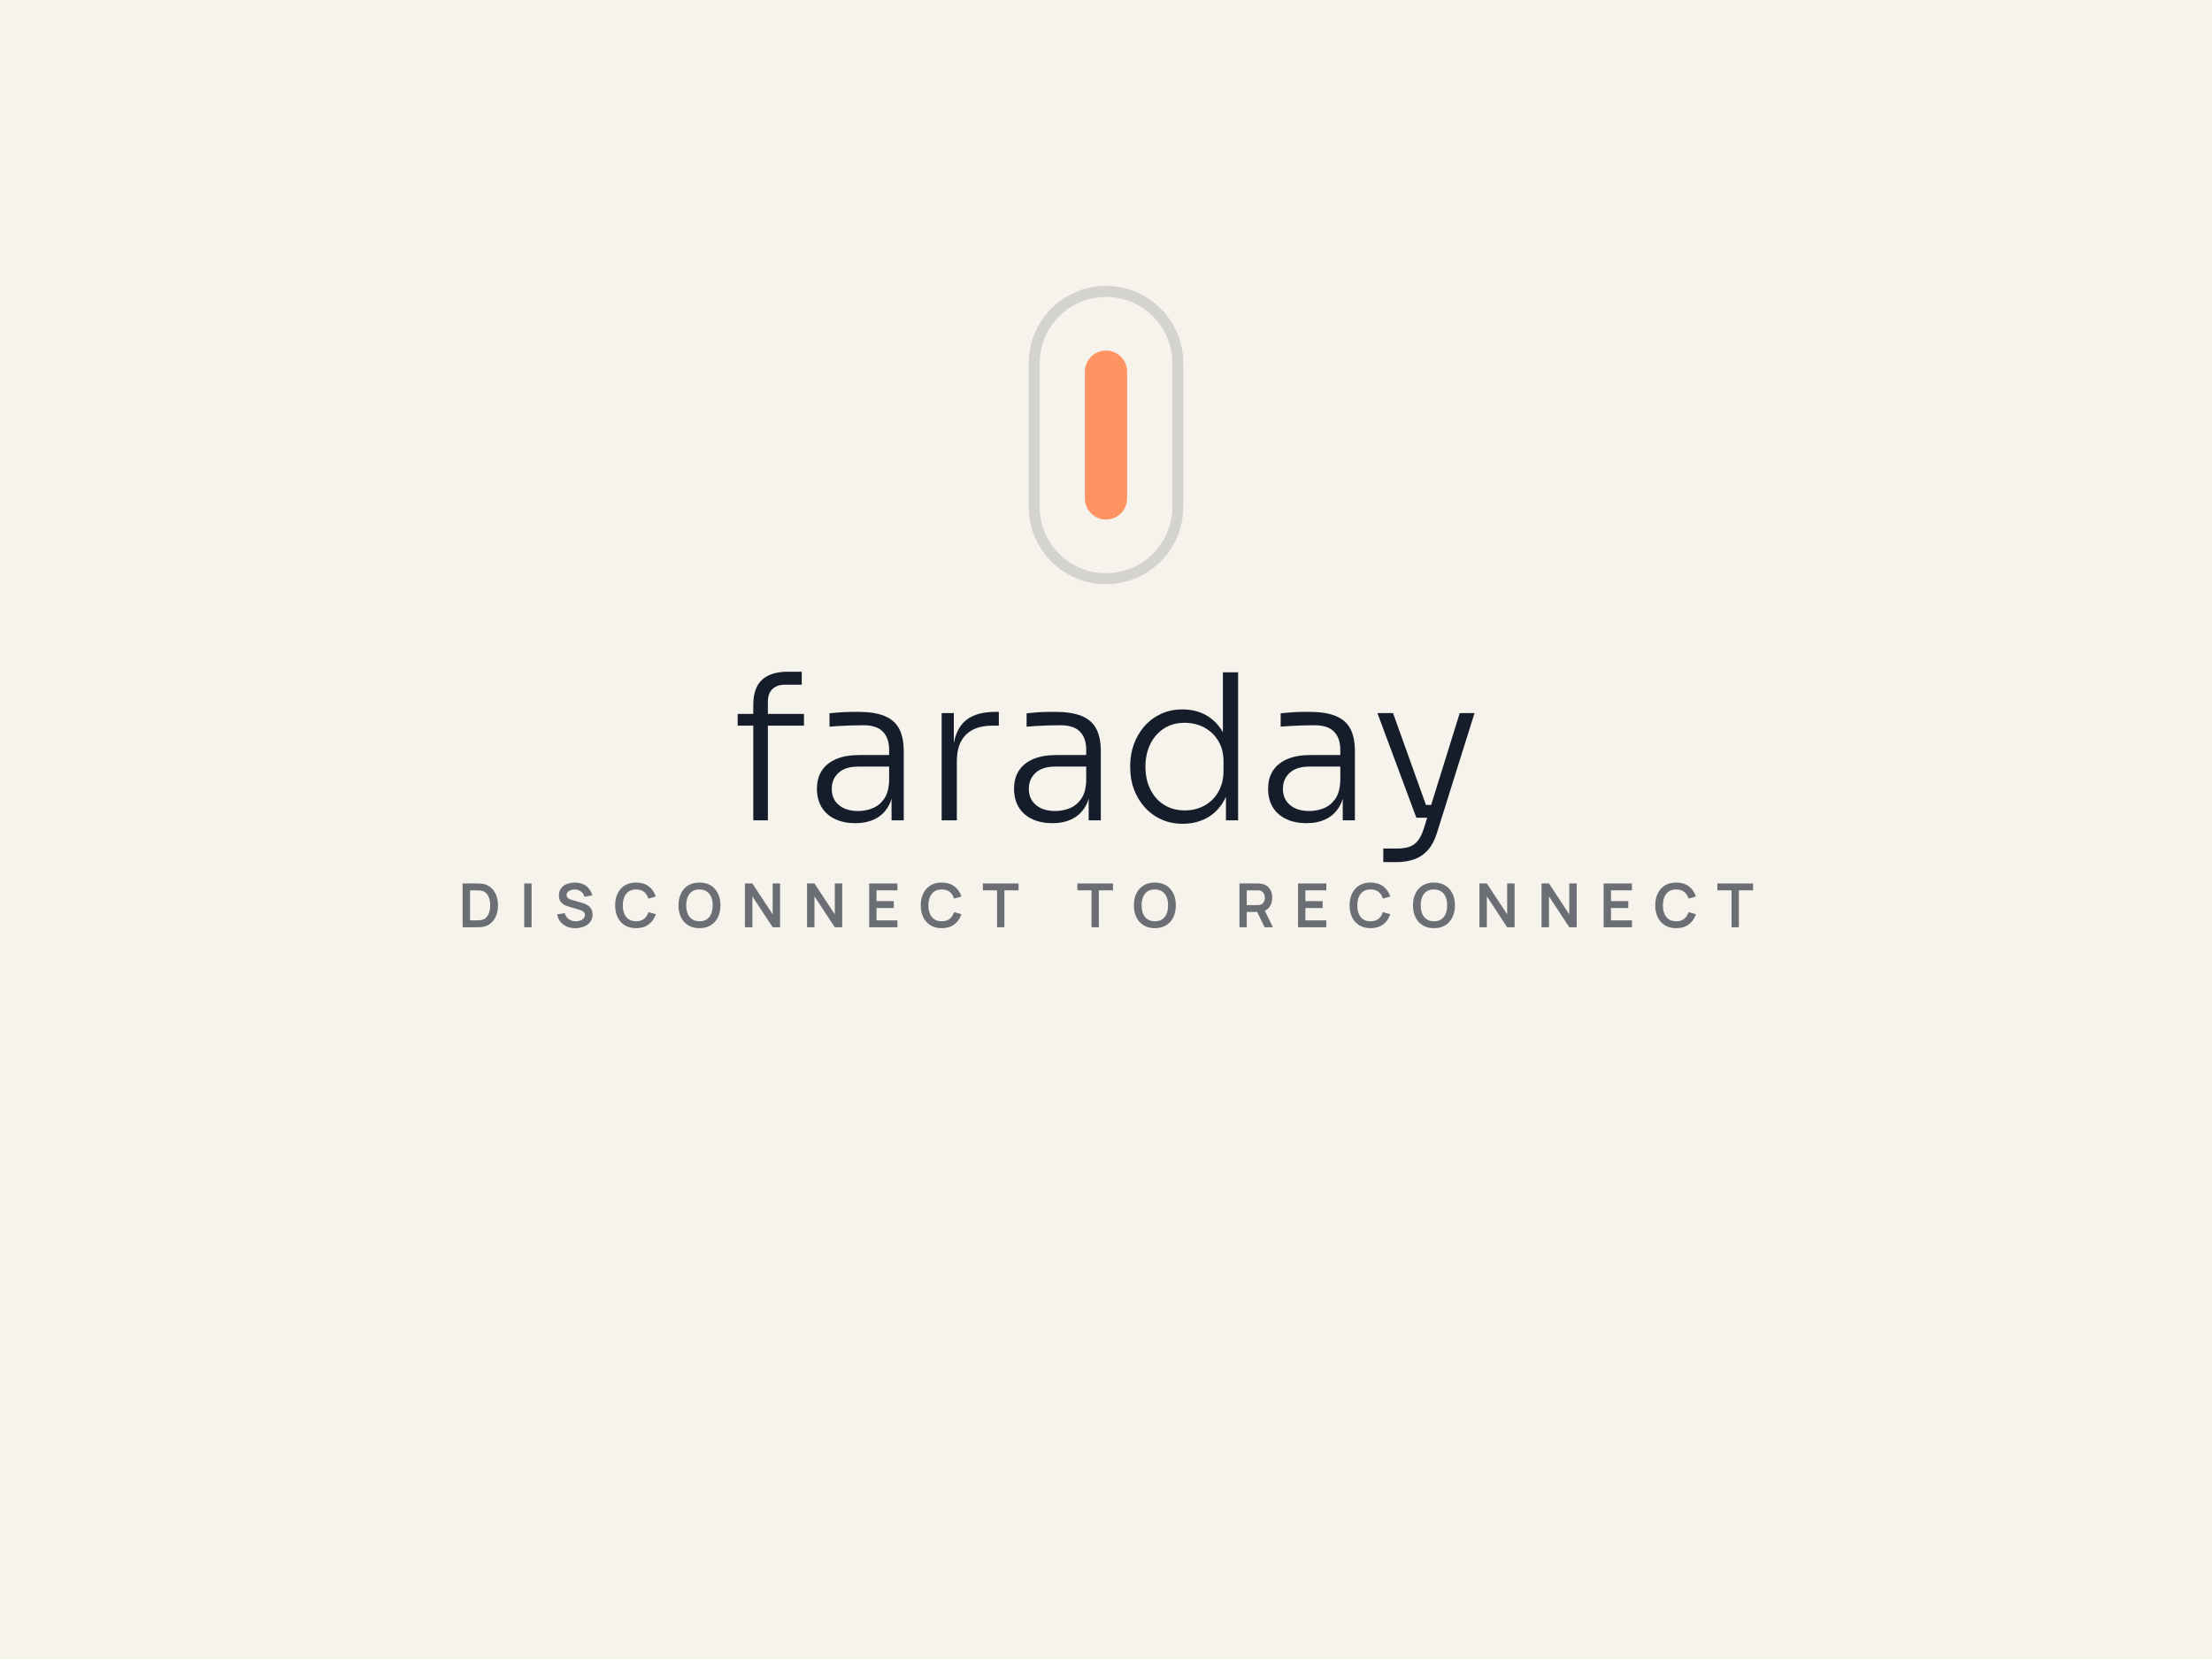
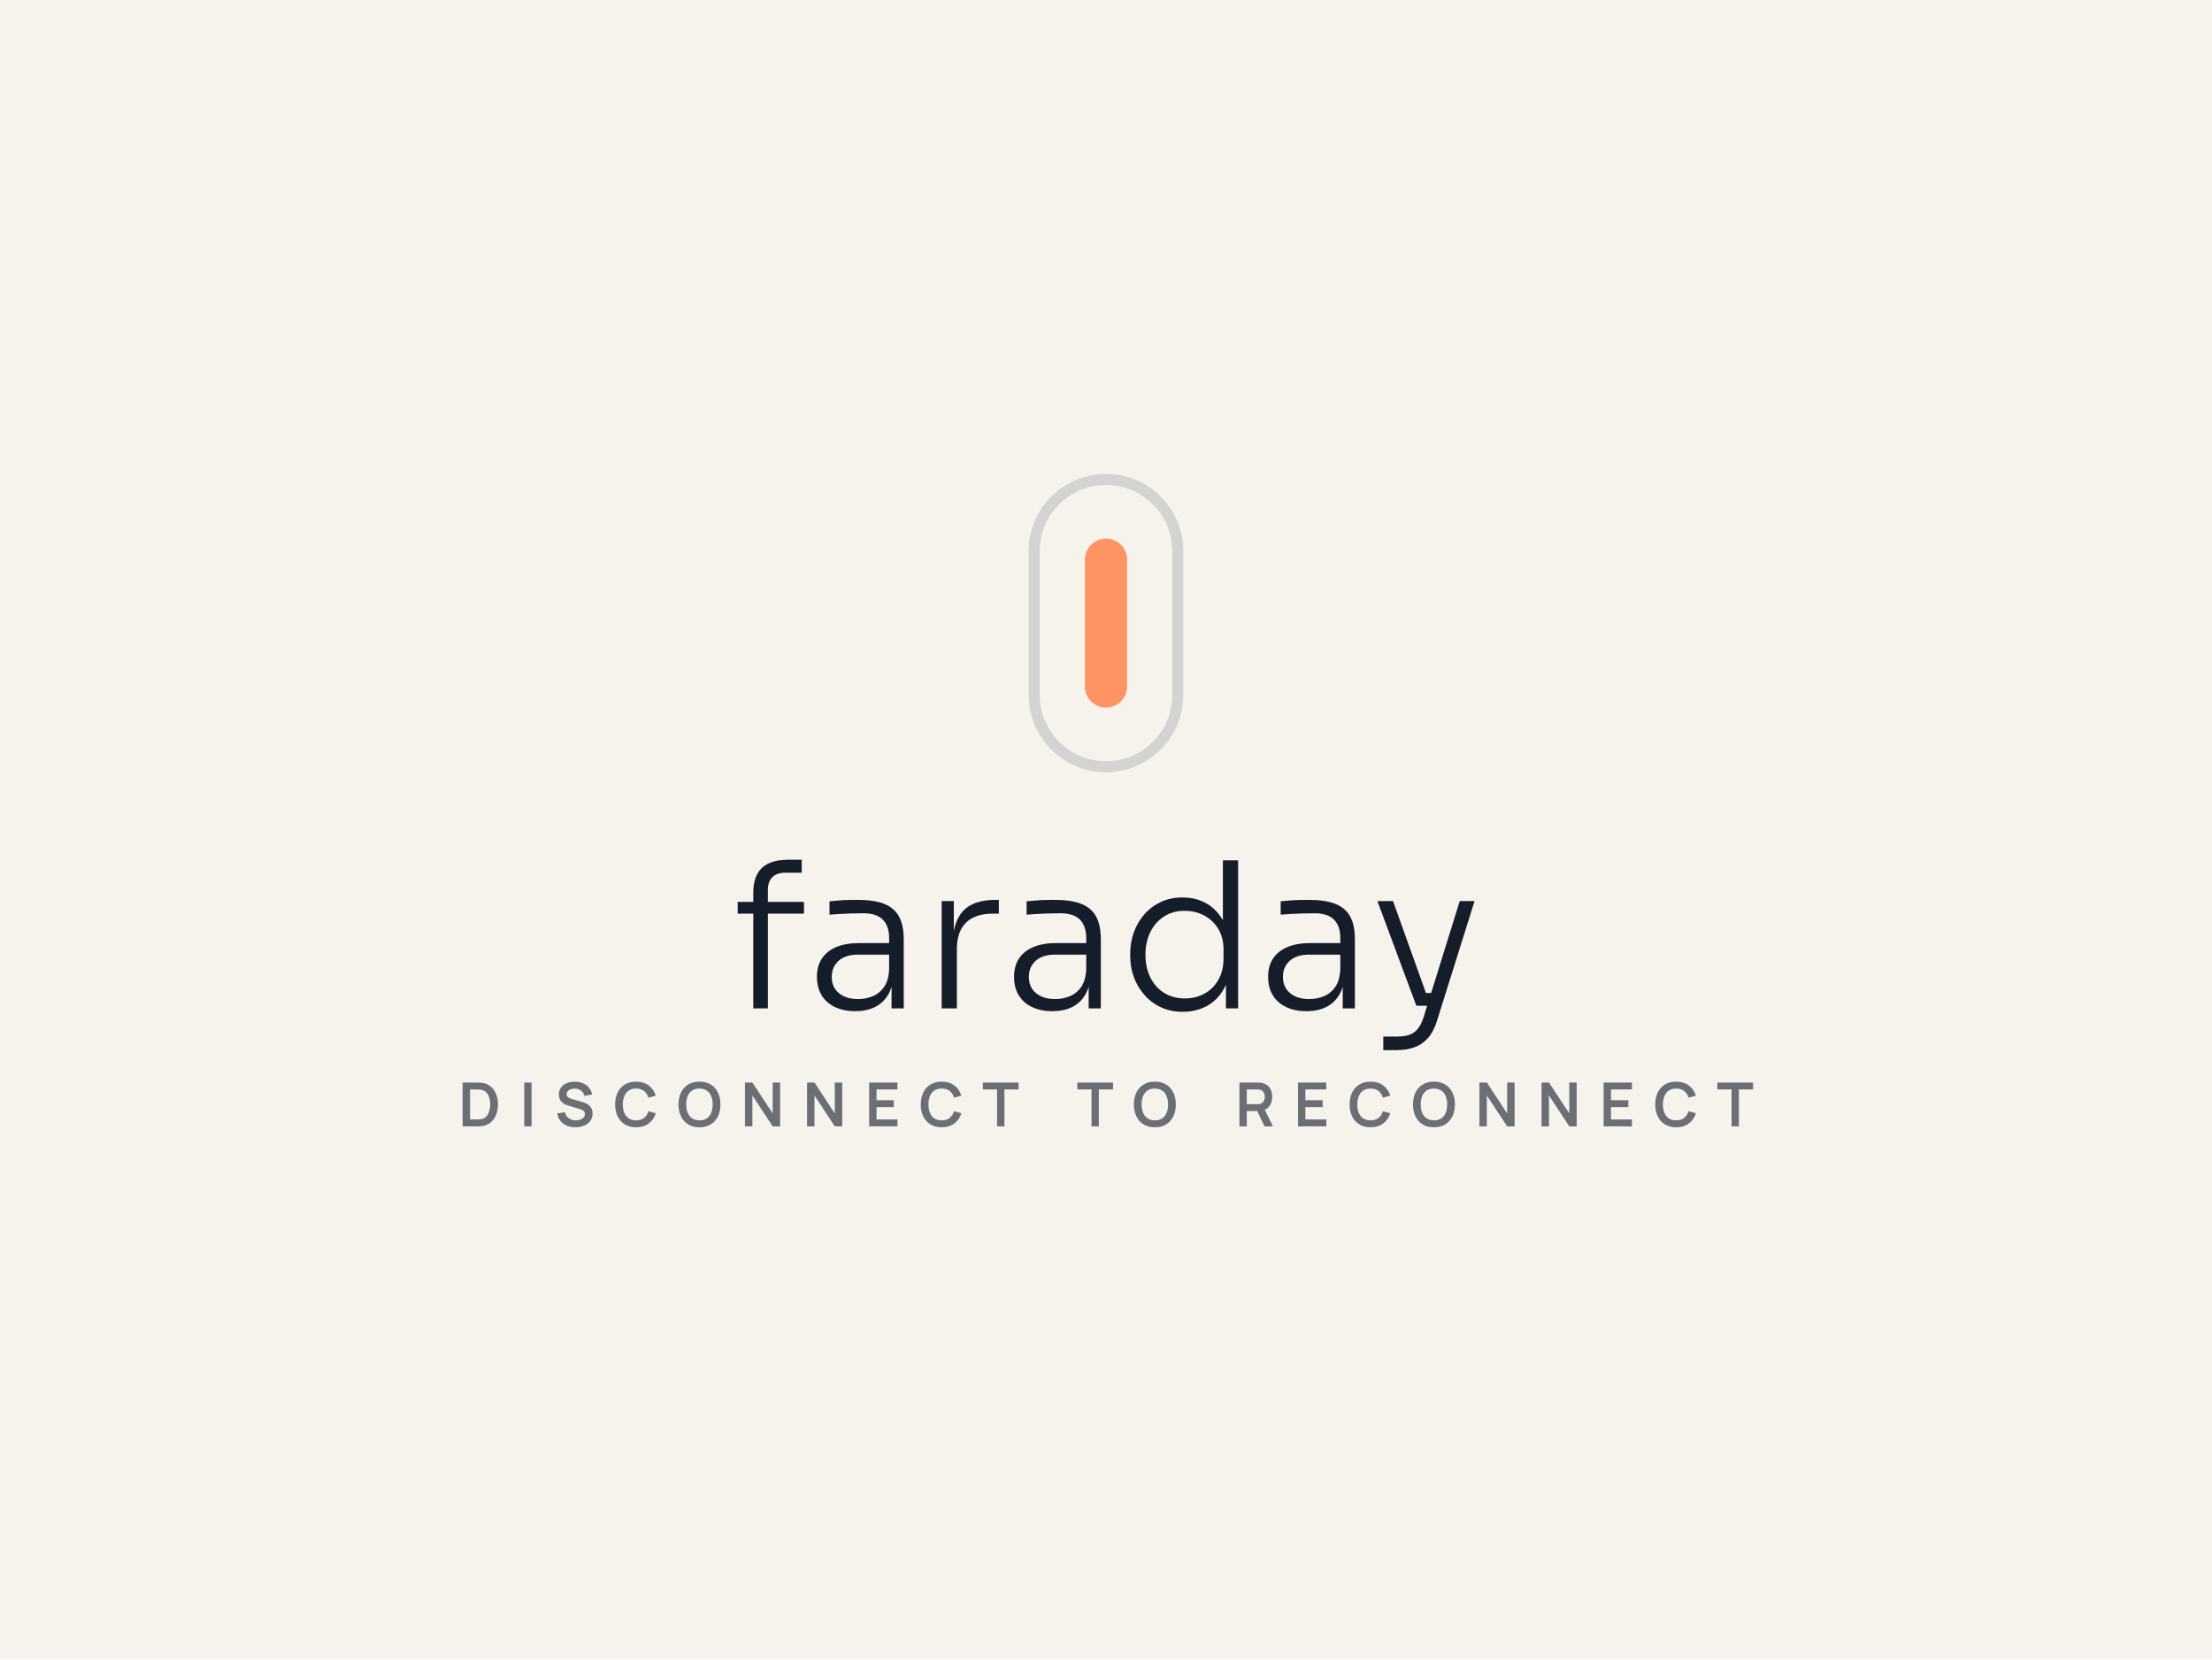
<svg xmlns="http://www.w3.org/2000/svg" width="1200" height="900" viewBox="0 0 1200 900" fill="none">
  <rect width="1200" height="900" fill="#F6F3EC" />
-   <g transform="translate(490 126) scale(2.291667)">
+   <g transform="translate(490 228) scale(2.291667)">
    <rect width="96" height="96" rx="26" fill="#F6F3EC" />
    <rect x="31" y="14" width="34" height="68" rx="17" stroke="rgba(21,29,42,.15)" stroke-width="2.6" />
    <rect x="43" y="28" width="10" height="40" rx="5" fill="#FF9361" />
  </g>
-   <path d="M416.57 445L408.65 445L408.65 382.30Q408.65 373.17 413.38 368.77Q418.12 364.37 427.57 364.37L427.57 364.37L434.94 364.37L434.94 371.41L426.03 371.41Q421.41 371.41 419.00 373.83Q416.57 376.25 416.57 380.65L416.57 380.65L416.57 445ZM436.15 393.63L400.19 393.63L400.19 387.25L436.15 387.25L436.15 393.63Z" fill="#151D2A" opacity="1" />
-   <path d="M490.27 445L483.67 445L483.67 427.51L482.35 427.51L482.35 406.83Q482.35 400.34 478.94 396.88Q475.53 393.41 468.38 393.41L468.38 393.41Q465.08 393.41 461.73 393.52Q458.38 393.63 455.35 393.80Q452.32 393.96 450.01 394.18L450.01 394.18L450.01 386.92Q452.44 386.70 454.96 386.48Q457.50 386.26 460.19 386.20Q462.88 386.15 465.41 386.15L465.41 386.15Q474.32 386.15 479.77 388.35Q485.21 390.55 487.75 395.23Q490.27 399.90 490.27 407.60L490.27 407.60L490.27 445ZM463.98 446.54L463.98 446.54Q457.82 446.54 453.09 444.34Q448.36 442.14 445.78 437.96Q443.19 433.78 443.19 427.84L443.19 427.84Q443.19 422.01 445.89 417.94Q448.58 413.87 453.70 411.73Q458.81 409.58 466.07 409.58L466.07 409.58L483.13 409.58L483.13 415.85L465.52 415.85Q458.59 415.85 454.91 419.20Q451.22 422.56 451.22 427.95L451.22 427.95Q451.22 433.45 455.07 436.69Q458.92 439.94 465.52 439.94L465.52 439.94Q469.59 439.94 473.33 438.45Q477.07 436.97 479.60 433.39Q482.13 429.82 482.35 423.55L482.35 423.55L484.77 426.96Q484.33 433.45 481.69 437.80Q479.05 442.14 474.54 444.34Q470.03 446.54 463.98 446.54Z" fill="#151D2A" opacity="1" />
-   <path d="M519.09 445L510.84 445L510.84 386.81L517.44 386.81L517.44 411.12L516.78 411.12Q516.78 398.36 522.39 392.25Q528.00 386.15 540.00 386.15L540.00 386.15L541.87 386.15L541.87 393.63L538.45 393.63Q529.00 393.63 524.04 398.52Q519.09 403.42 519.09 412.88L519.09 412.88L519.09 445Z" fill="#151D2A" opacity="1" />
-   <path d="M597.19 445L590.60 445L590.60 427.51L589.27 427.51L589.27 406.83Q589.27 400.34 585.87 396.88Q582.46 393.41 575.30 393.41L575.30 393.41Q572.00 393.41 568.65 393.52Q565.29 393.63 562.27 393.80Q559.25 393.96 556.93 394.18L556.93 394.18L556.93 386.92Q559.36 386.70 561.88 386.48Q564.41 386.26 567.11 386.20Q569.80 386.15 572.34 386.15L572.34 386.15Q581.25 386.15 586.69 388.35Q592.13 390.55 594.66 395.23Q597.19 399.90 597.19 407.60L597.19 407.60L597.19 445ZM570.90 446.54L570.90 446.54Q564.75 446.54 560.01 444.34Q555.28 442.14 552.70 437.96Q550.12 433.78 550.12 427.84L550.12 427.84Q550.12 422.01 552.81 417.94Q555.50 413.87 560.62 411.73Q565.74 409.58 573.00 409.58L573.00 409.58L590.04 409.58L590.04 415.85L572.45 415.85Q565.51 415.85 561.83 419.20Q558.14 422.56 558.14 427.95L558.14 427.95Q558.14 433.45 562.00 436.69Q565.85 439.94 572.45 439.94L572.45 439.94Q576.51 439.94 580.25 438.45Q584.00 436.97 586.52 433.39Q589.05 429.82 589.27 423.55L589.27 423.55L591.69 426.96Q591.25 433.45 588.62 437.80Q585.98 442.14 581.47 444.34Q576.96 446.54 570.90 446.54Z" fill="#151D2A" opacity="1" />
-   <path d="M641.63 446.87L641.63 446.87Q635.25 446.87 630.03 444.50Q624.81 442.14 621.01 437.90Q617.22 433.67 615.18 428.23Q613.14 422.78 613.14 416.62L613.14 416.62L613.14 415.08Q613.14 409.14 615.13 403.69Q617.11 398.25 620.79 394.01Q624.48 389.78 629.70 387.31Q634.93 384.83 641.42 384.83L641.42 384.83Q648.79 384.83 654.39 388.02Q660.00 391.21 663.42 397.20Q666.83 403.20 667.05 411.89L667.05 411.89L663.42 405.07L663.42 364.70L671.67 364.70L671.67 445L665.07 445L665.07 419.15L667.71 419.15Q667.49 428.28 663.91 434.50Q660.34 440.71 654.56 443.79Q648.79 446.87 641.63 446.87ZM642.74 439.61L642.74 439.61Q648.68 439.61 653.46 436.97Q658.25 434.33 661.00 429.44Q663.75 424.54 663.75 418.16L663.75 418.16L663.75 412.88Q663.75 406.72 661.00 402.05Q658.25 397.37 653.46 394.73Q648.68 392.09 642.63 392.09L642.63 392.09Q636.13 392.09 631.35 395.23Q626.57 398.36 623.98 403.75Q621.39 409.14 621.39 415.85L621.39 415.85Q621.39 422.78 624.04 428.17Q626.68 433.56 631.51 436.58Q636.36 439.61 642.74 439.61Z" fill="#151D2A" opacity="1" />
-   <path d="M735.03 445L728.43 445L728.43 427.51L727.11 427.51L727.11 406.83Q727.11 400.34 723.70 396.88Q720.29 393.41 713.13 393.41L713.13 393.41Q709.84 393.41 706.48 393.52Q703.13 393.63 700.10 393.80Q697.08 393.96 694.76 394.18L694.76 394.18L694.76 386.92Q697.19 386.70 699.72 386.48Q702.25 386.26 704.94 386.20Q707.63 386.15 710.17 386.15L710.17 386.15Q719.08 386.15 724.52 388.35Q729.97 390.55 732.50 395.23Q735.03 399.90 735.03 407.60L735.03 407.60L735.03 445ZM708.74 446.54L708.74 446.54Q702.58 446.54 697.85 444.34Q693.12 442.14 690.53 437.96Q687.95 433.78 687.95 427.84L687.95 427.84Q687.95 422.01 690.64 417.94Q693.34 413.87 698.45 411.73Q703.57 409.58 710.83 409.58L710.83 409.58L727.88 409.58L727.88 415.85L710.28 415.85Q703.35 415.85 699.66 419.20Q695.98 422.56 695.98 427.95L695.98 427.95Q695.98 433.45 699.83 436.69Q703.68 439.94 710.28 439.94L710.28 439.94Q714.35 439.94 718.09 438.45Q721.83 436.97 724.36 433.39Q726.88 429.82 727.11 423.55L727.11 423.55L729.53 426.96Q729.09 433.45 726.45 437.80Q723.81 442.14 719.30 444.34Q714.79 446.54 708.74 446.54Z" fill="#151D2A" opacity="1" />
-   <path d="M757.47 467.66L750.43 467.66L750.43 460.29L757.91 460.29Q761.76 460.29 764.51 459.36Q767.26 458.42 769.13 456.11Q771.00 453.80 772.32 449.73L772.32 449.73L791.90 386.81L799.93 386.81L779.47 452.04Q777.71 457.65 774.63 461.12Q771.55 464.58 767.26 466.12Q762.97 467.66 757.47 467.66L757.47 467.66ZM779.80 443.57L769.35 443.57L769.35 436.64L779.80 436.64L779.80 443.57ZM776.06 443.57L768.36 443.57L747.24 386.81L755.71 386.81L776.06 443.57Z" fill="#151D2A" opacity="1" />
-   <path d="M258.53 503L250.96 503L250.96 479.24L258.53 479.24Q258.83 479.24 259.71 479.26Q260.59 479.27 261.42 479.37L261.42 479.37Q264.24 479.74 266.19 481.38Q268.15 483.02 269.16 485.56Q270.16 488.10 270.16 491.12L270.16 491.12Q270.16 494.14 269.16 496.68Q268.15 499.22 266.19 500.86Q264.24 502.50 261.42 502.87L261.42 502.87Q260.61 502.97 259.72 502.98Q258.83 503 258.53 503L258.53 503ZM255.00 482.99L255.00 499.25L258.53 499.25Q259.02 499.25 259.79 499.22Q260.56 499.19 261.15 499.07L261.15 499.07Q262.84 498.76 263.89 497.57Q264.95 496.38 265.45 494.68Q265.95 492.98 265.95 491.12L265.95 491.12Q265.95 489.19 265.44 487.49Q264.93 485.79 263.87 484.64Q262.80 483.48 261.15 483.17L261.15 483.17Q260.56 483.04 259.79 483.01Q259.02 482.99 258.53 482.99L258.53 482.99L255.00 482.99Z" fill="#151D2A" opacity="0.62" />
-   <path d="M288.38 503L284.40 503L284.40 479.24L288.38 479.24L288.38 503Z" fill="#151D2A" opacity="0.62" />
-   <path d="M312.12 503.50L312.12 503.50Q309.52 503.50 307.43 502.59Q305.34 501.68 304.00 499.99Q302.65 498.30 302.29 495.97L302.29 495.97L306.41 495.34Q306.94 497.46 308.58 498.61Q310.23 499.77 312.37 499.77L312.37 499.77Q313.64 499.77 314.76 499.37Q315.89 498.97 316.59 498.21Q317.29 497.46 317.29 496.35L317.29 496.35Q317.29 495.86 317.12 495.43Q316.96 495.01 316.64 494.68Q316.31 494.35 315.81 494.08Q315.31 493.81 314.65 493.61L314.65 493.61L308.51 491.80Q307.72 491.57 306.80 491.18Q305.89 490.79 305.07 490.11Q304.25 489.42 303.73 488.36Q303.21 487.29 303.21 485.72L303.21 485.72Q303.21 483.43 304.38 481.87Q305.54 480.31 307.51 479.54Q309.48 478.76 311.89 478.78L311.89 478.78Q314.33 478.79 316.25 479.61Q318.16 480.43 319.45 481.98Q320.74 483.53 321.26 485.72L321.26 485.72L316.99 486.47Q316.73 485.21 315.98 484.33Q315.23 483.45 314.14 482.99Q313.06 482.52 311.84 482.49L311.84 482.49Q310.66 482.47 309.64 482.85Q308.63 483.22 308.01 483.91Q307.39 484.60 307.39 485.53L307.39 485.53Q307.39 486.40 307.92 486.95Q308.44 487.51 309.23 487.83Q310.01 488.15 310.82 488.36L310.82 488.36L315.08 489.55Q315.95 489.78 317.04 490.18Q318.13 490.58 319.14 491.29Q320.14 491.99 320.79 493.15Q321.45 494.30 321.45 496.09L321.45 496.09Q321.45 497.93 320.68 499.33Q319.91 500.72 318.61 501.65Q317.30 502.57 315.63 503.03Q313.96 503.50 312.12 503.50Z" fill="#151D2A" opacity="0.62" />
-   <path d="M345.08 503.50L345.08 503.50Q341.51 503.50 338.97 501.94Q336.43 500.38 335.07 497.59Q333.71 494.80 333.71 491.12L333.71 491.12Q333.71 487.44 335.07 484.65Q336.43 481.86 338.97 480.30Q341.51 478.75 345.08 478.75L345.08 478.75Q349.18 478.75 351.92 480.80Q354.66 482.85 355.77 486.33L355.77 486.33L351.76 487.44Q351.06 485.11 349.40 483.80Q347.73 482.49 345.08 482.49L345.08 482.49Q342.68 482.49 341.09 483.56Q339.50 484.64 338.70 486.57Q337.90 488.51 337.88 491.12L337.88 491.12Q337.88 493.73 338.68 495.67Q339.48 497.60 341.08 498.68Q342.68 499.75 345.08 499.75L345.08 499.75Q347.73 499.75 349.40 498.43Q351.06 497.11 351.76 494.80L351.76 494.80L355.77 495.90Q354.66 499.39 351.92 501.44Q349.18 503.50 345.08 503.50Z" fill="#151D2A" opacity="0.62" />
-   <path d="M379.45 503.50L379.45 503.50Q375.88 503.50 373.34 501.94Q370.80 500.38 369.44 497.59Q368.08 494.80 368.08 491.12L368.08 491.12Q368.08 487.44 369.44 484.65Q370.80 481.86 373.34 480.30Q375.88 478.75 379.45 478.75L379.45 478.75Q383.01 478.75 385.56 480.30Q388.11 481.86 389.47 484.65Q390.83 487.44 390.83 491.12L390.83 491.12Q390.83 494.80 389.47 497.59Q388.11 500.38 385.56 501.94Q383.01 503.50 379.45 503.50ZM379.45 499.75L379.45 499.75Q381.84 499.77 383.43 498.69Q385.02 497.62 385.82 495.67Q386.62 493.73 386.62 491.12L386.62 491.12Q386.62 488.51 385.82 486.59Q385.02 484.67 383.43 483.60Q381.84 482.52 379.45 482.49L379.45 482.49Q377.05 482.47 375.47 483.55Q373.89 484.62 373.08 486.57Q372.28 488.51 372.28 491.12L372.28 491.12Q372.28 493.73 373.08 495.65Q373.87 497.57 375.46 498.64Q377.05 499.72 379.45 499.75Z" fill="#151D2A" opacity="0.62" />
-   <path d="M408.16 503L404.13 503L404.13 479.24L408.16 479.24L419.18 495.99L419.18 479.24L423.20 479.24L423.20 503L419.18 503L408.16 486.25L408.16 503Z" fill="#151D2A" opacity="0.62" />
-   <path d="M441.85 503L437.82 503L437.82 479.24L441.85 479.24L452.87 495.99L452.87 479.24L456.90 479.24L456.90 503L452.87 503L441.85 486.25L441.85 503Z" fill="#151D2A" opacity="0.62" />
-   <path d="M486.86 503L471.52 503L471.52 479.24L486.86 479.24L486.86 482.97L475.50 482.97L475.50 488.83L484.88 488.83L484.88 492.56L475.50 492.56L475.50 499.27L486.86 499.27L486.86 503Z" fill="#151D2A" opacity="0.62" />
-   <path d="M510.87 503.50L510.87 503.50Q507.31 503.50 504.77 501.94Q502.23 500.38 500.87 497.59Q499.50 494.80 499.50 491.12L499.50 491.12Q499.50 487.44 500.87 484.65Q502.23 481.86 504.77 480.30Q507.31 478.75 510.87 478.75L510.87 478.75Q514.98 478.75 517.72 480.80Q520.46 482.85 521.56 486.33L521.56 486.33L517.55 487.44Q516.86 485.11 515.20 483.80Q513.53 482.49 510.87 482.49L510.87 482.49Q508.48 482.49 506.89 483.56Q505.30 484.64 504.50 486.57Q503.69 488.51 503.68 491.12L503.68 491.12Q503.68 493.73 504.48 495.67Q505.28 497.60 506.88 498.68Q508.48 499.75 510.87 499.75L510.87 499.75Q513.53 499.75 515.20 498.43Q516.86 497.11 517.55 494.80L517.55 494.80L521.56 495.90Q520.46 499.39 517.72 501.44Q514.98 503.50 510.87 503.50Z" fill="#151D2A" opacity="0.62" />
-   <path d="M544.88 503L540.90 503L540.90 482.97L533.21 482.97L533.21 479.24L552.57 479.24L552.57 482.97L544.88 482.97L544.88 503Z" fill="#151D2A" opacity="0.62" />
-   <path d="M596.11 503L592.14 503L592.14 482.97L584.45 482.97L584.45 479.24L603.80 479.24L603.80 482.97L596.11 482.97L596.11 503Z" fill="#151D2A" opacity="0.62" />
-   <path d="M626.49 503.50L626.49 503.50Q622.93 503.50 620.39 501.94Q617.85 500.38 616.48 497.59Q615.12 494.80 615.12 491.12L615.12 491.12Q615.12 487.44 616.48 484.65Q617.85 481.86 620.39 480.30Q622.93 478.75 626.49 478.75L626.49 478.75Q630.06 478.75 632.61 480.30Q635.15 481.86 636.52 484.65Q637.88 487.44 637.88 491.12L637.88 491.12Q637.88 494.80 636.52 497.59Q635.15 500.38 632.61 501.94Q630.06 503.50 626.49 503.50ZM626.49 499.75L626.49 499.75Q628.88 499.77 630.48 498.69Q632.07 497.62 632.87 495.67Q633.67 493.73 633.67 491.12L633.67 491.12Q633.67 488.51 632.87 486.59Q632.07 484.67 630.48 483.60Q628.88 482.52 626.49 482.49L626.49 482.49Q624.10 482.47 622.52 483.55Q620.93 484.62 620.13 486.57Q619.33 488.51 619.33 491.12L619.33 491.12Q619.33 493.73 620.12 495.65Q620.91 497.57 622.51 498.64Q624.10 499.72 626.49 499.75Z" fill="#151D2A" opacity="0.62" />
-   <path d="M676.37 503L672.40 503L672.40 479.24L682.21 479.24Q682.56 479.24 683.11 479.26Q683.65 479.29 684.11 479.37L684.11 479.37Q686.17 479.69 687.52 480.74Q688.86 481.80 689.52 483.41Q690.17 485.01 690.17 486.98L690.17 486.98Q690.17 489.88 688.70 491.97Q687.23 494.06 684.19 494.55L684.19 494.55L682.49 494.70L676.37 494.70L676.37 503ZM690.55 503L686.04 503L681.36 493.33L685.40 492.44L690.55 503ZM676.37 482.97L676.37 490.99L682.05 490.99Q682.38 490.99 682.79 490.95Q683.20 490.92 683.55 490.82L683.55 490.82Q684.54 490.58 685.11 489.95Q685.68 489.32 685.92 488.53Q686.16 487.74 686.16 486.98L686.16 486.98Q686.16 486.22 685.92 485.42Q685.68 484.62 685.11 483.99Q684.54 483.37 683.55 483.12L683.55 483.12Q683.20 483.02 682.79 482.99Q682.38 482.97 682.05 482.97L682.05 482.97L676.37 482.97Z" fill="#151D2A" opacity="0.62" />
-   <path d="M719.52 503L704.18 503L704.18 479.24L719.52 479.24L719.52 482.97L708.15 482.97L708.15 488.83L717.54 488.83L717.54 492.56L708.15 492.56L708.15 499.27L719.52 499.27L719.52 503Z" fill="#151D2A" opacity="0.62" />
-   <path d="M743.53 503.50L743.53 503.50Q739.97 503.50 737.43 501.94Q734.88 500.38 733.52 497.59Q732.16 494.80 732.16 491.12L732.16 491.12Q732.16 487.44 733.52 484.65Q734.88 481.86 737.43 480.30Q739.97 478.75 743.53 478.75L743.53 478.75Q747.64 478.75 750.38 480.80Q753.12 482.85 754.22 486.33L754.22 486.33L750.21 487.44Q749.52 485.11 747.85 483.80Q746.19 482.49 743.53 482.49L743.53 482.49Q741.14 482.49 739.55 483.56Q737.95 484.64 737.15 486.57Q736.35 488.51 736.34 491.12L736.34 491.12Q736.34 493.73 737.14 495.67Q737.94 497.60 739.54 498.68Q741.14 499.75 743.53 499.75L743.53 499.75Q746.19 499.75 747.85 498.43Q749.52 497.11 750.21 494.80L750.21 494.80L754.22 495.90Q753.12 499.39 750.38 501.44Q747.64 503.50 743.53 503.50Z" fill="#151D2A" opacity="0.62" />
-   <path d="M777.90 503.50L777.90 503.50Q774.34 503.50 771.80 501.94Q769.25 500.38 767.89 497.59Q766.53 494.80 766.53 491.12L766.53 491.12Q766.53 487.44 767.89 484.65Q769.25 481.86 771.80 480.30Q774.34 478.75 777.90 478.75L777.90 478.75Q781.46 478.75 784.01 480.30Q786.56 481.86 787.92 484.65Q789.29 487.44 789.29 491.12L789.29 491.12Q789.29 494.80 787.92 497.59Q786.56 500.38 784.01 501.94Q781.46 503.50 777.90 503.50ZM777.90 499.75L777.90 499.75Q780.29 499.77 781.89 498.69Q783.48 497.62 784.28 495.67Q785.08 493.73 785.08 491.12L785.08 491.12Q785.08 488.51 784.28 486.59Q783.48 484.67 781.89 483.60Q780.29 482.52 777.90 482.49L777.90 482.49Q775.51 482.47 773.92 483.55Q772.34 484.62 771.54 486.57Q770.74 488.51 770.74 491.12L770.74 491.12Q770.74 493.73 771.53 495.65Q772.32 497.57 773.92 498.64Q775.51 499.72 777.90 499.75Z" fill="#151D2A" opacity="0.62" />
-   <path d="M806.61 503L802.59 503L802.59 479.24L806.61 479.24L817.63 495.99L817.63 479.24L821.66 479.24L821.66 503L817.63 503L806.61 486.25L806.61 503Z" fill="#151D2A" opacity="0.62" />
-   <path d="M840.31 503L836.28 503L836.28 479.24L840.31 479.24L851.33 495.99L851.33 479.24L855.35 479.24L855.35 503L851.33 503L840.31 486.25L840.31 503Z" fill="#151D2A" opacity="0.62" />
-   <path d="M885.32 503L869.97 503L869.97 479.24L885.32 479.24L885.32 482.97L873.95 482.97L873.95 488.83L883.34 488.83L883.34 492.56L873.95 492.56L873.95 499.27L885.32 499.27L885.32 503Z" fill="#151D2A" opacity="0.62" />
-   <path d="M909.33 503.50L909.33 503.50Q905.76 503.50 903.22 501.94Q900.68 500.38 899.32 497.59Q897.96 494.80 897.96 491.12L897.96 491.12Q897.96 487.44 899.32 484.65Q900.68 481.86 903.22 480.30Q905.76 478.75 909.33 478.75L909.33 478.75Q913.44 478.75 916.17 480.80Q918.91 482.85 920.02 486.33L920.02 486.33L916.01 487.44Q915.32 485.11 913.65 483.80Q911.98 482.49 909.33 482.49L909.33 482.49Q906.93 482.49 905.34 483.56Q903.75 484.64 902.95 486.57Q902.15 488.51 902.13 491.12L902.13 491.12Q902.13 493.73 902.93 495.67Q903.73 497.60 905.33 498.68Q906.93 499.75 909.33 499.75L909.33 499.75Q911.98 499.75 913.65 498.43Q915.32 497.11 916.01 494.80L916.01 494.80L920.02 495.90Q918.91 499.39 916.17 501.44Q913.44 503.50 909.33 503.50Z" fill="#151D2A" opacity="0.62" />
-   <path d="M943.33 503L939.36 503L939.36 482.97L931.67 482.97L931.67 479.24L951.02 479.24L951.02 482.97L943.33 482.97L943.33 503Z" fill="#151D2A" opacity="0.62" />
+   <path d="M416.57 547L408.65 547L408.65 484.30Q408.65 475.17 413.38 470.77Q418.12 466.37 427.57 466.37L427.57 466.37L434.94 466.37L434.94 473.41L426.03 473.41Q421.41 473.41 419.00 475.83Q416.57 478.25 416.57 482.65L416.57 482.65L416.57 547ZM436.15 495.63L400.19 495.63L400.19 489.25L436.15 489.25L436.15 495.63Z" fill="#151D2A" opacity="1" />
+   <path d="M490.27 547L483.67 547L483.67 529.51L482.35 529.51L482.35 508.83Q482.35 502.34 478.94 498.88Q475.53 495.41 468.38 495.41L468.38 495.41Q465.08 495.41 461.73 495.52Q458.38 495.63 455.35 495.80Q452.32 495.96 450.01 496.18L450.01 496.18L450.01 488.92Q452.44 488.70 454.96 488.48Q457.50 488.26 460.19 488.20Q462.88 488.15 465.41 488.15L465.41 488.15Q474.32 488.15 479.77 490.35Q485.21 492.55 487.75 497.23Q490.27 501.90 490.27 509.60L490.27 509.60L490.27 547ZM463.98 548.54L463.98 548.54Q457.82 548.54 453.09 546.34Q448.36 544.14 445.78 539.96Q443.19 535.78 443.19 529.84L443.19 529.84Q443.19 524.01 445.89 519.94Q448.58 515.87 453.70 513.73Q458.81 511.58 466.07 511.58L466.07 511.58L483.13 511.58L483.13 517.85L465.52 517.85Q458.59 517.85 454.91 521.21Q451.22 524.56 451.22 529.95L451.22 529.95Q451.22 535.45 455.07 538.70Q458.92 541.94 465.52 541.94L465.52 541.94Q469.59 541.94 473.33 540.46Q477.07 538.97 479.60 535.39Q482.13 531.82 482.35 525.55L482.35 525.55L484.77 528.96Q484.33 535.45 481.69 539.79Q479.05 544.14 474.54 546.34Q470.03 548.54 463.98 548.54Z" fill="#151D2A" opacity="1" />
+   <path d="M519.09 547L510.84 547L510.84 488.81L517.44 488.81L517.44 513.12L516.78 513.12Q516.78 500.36 522.39 494.25Q528.00 488.15 540.00 488.15L540.00 488.15L541.87 488.15L541.87 495.63L538.45 495.63Q529.00 495.63 524.04 500.52Q519.09 505.42 519.09 514.88L519.09 514.88L519.09 547Z" fill="#151D2A" opacity="1" />
+   <path d="M597.19 547L590.60 547L590.60 529.51L589.27 529.51L589.27 508.83Q589.27 502.34 585.87 498.88Q582.46 495.41 575.30 495.41L575.30 495.41Q572.00 495.41 568.65 495.52Q565.29 495.63 562.27 495.80Q559.25 495.96 556.93 496.18L556.93 496.18L556.93 488.92Q559.36 488.70 561.88 488.48Q564.41 488.26 567.11 488.20Q569.80 488.15 572.34 488.15L572.34 488.15Q581.25 488.15 586.69 490.35Q592.13 492.55 594.66 497.23Q597.19 501.90 597.19 509.60L597.19 509.60L597.19 547ZM570.90 548.54L570.90 548.54Q564.75 548.54 560.01 546.34Q555.28 544.14 552.70 539.96Q550.12 535.78 550.12 529.84L550.12 529.84Q550.12 524.01 552.81 519.94Q555.50 515.87 560.62 513.73Q565.74 511.58 573.00 511.58L573.00 511.58L590.04 511.58L590.04 517.85L572.45 517.85Q565.51 517.85 561.83 521.21Q558.14 524.56 558.14 529.95L558.14 529.95Q558.14 535.45 562.00 538.70Q565.85 541.94 572.45 541.94L572.45 541.94Q576.51 541.94 580.25 540.46Q584.00 538.97 586.52 535.39Q589.05 531.82 589.27 525.55L589.27 525.55L591.69 528.96Q591.25 535.45 588.62 539.79Q585.98 544.14 581.47 546.34Q576.96 548.54 570.90 548.54Z" fill="#151D2A" opacity="1" />
+   <path d="M641.63 548.87L641.63 548.87Q635.25 548.87 630.03 546.50Q624.81 544.14 621.01 539.90Q617.22 535.67 615.18 530.23Q613.14 524.78 613.14 518.62L613.14 518.62L613.14 517.08Q613.14 511.14 615.13 505.69Q617.11 500.25 620.79 496.01Q624.48 491.78 629.70 489.31Q634.93 486.83 641.42 486.83L641.42 486.83Q648.79 486.83 654.39 490.02Q660.00 493.21 663.42 499.20Q666.83 505.20 667.05 513.89L667.05 513.89L663.42 507.07L663.42 466.70L671.67 466.70L671.67 547L665.07 547L665.07 521.15L667.71 521.15Q667.49 530.28 663.91 536.50Q660.34 542.71 654.56 545.79Q648.79 548.87 641.63 548.87ZM642.74 541.61L642.74 541.61Q648.68 541.61 653.46 538.97Q658.25 536.33 661.00 531.43Q663.75 526.54 663.75 520.16L663.75 520.16L663.75 514.88Q663.75 508.72 661.00 504.05Q658.25 499.37 653.46 496.73Q648.68 494.09 642.63 494.09L642.63 494.09Q636.13 494.09 631.35 497.23Q626.57 500.36 623.98 505.75Q621.39 511.14 621.39 517.85L621.39 517.85Q621.39 524.78 624.04 530.17Q626.68 535.56 631.51 538.59Q636.36 541.61 642.74 541.61Z" fill="#151D2A" opacity="1" />
+   <path d="M735.03 547L728.43 547L728.43 529.51L727.11 529.51L727.11 508.83Q727.11 502.34 723.70 498.88Q720.29 495.41 713.13 495.41L713.13 495.41Q709.84 495.41 706.48 495.52Q703.13 495.63 700.10 495.80Q697.08 495.96 694.76 496.18L694.76 496.18L694.76 488.92Q697.19 488.70 699.72 488.48Q702.25 488.26 704.94 488.20Q707.63 488.15 710.17 488.15L710.17 488.15Q719.08 488.15 724.52 490.35Q729.97 492.55 732.50 497.23Q735.03 501.90 735.03 509.60L735.03 509.60L735.03 547ZM708.74 548.54L708.74 548.54Q702.58 548.54 697.85 546.34Q693.12 544.14 690.53 539.96Q687.95 535.78 687.95 529.84L687.95 529.84Q687.95 524.01 690.64 519.94Q693.34 515.87 698.45 513.73Q703.57 511.58 710.83 511.58L710.83 511.58L727.88 511.58L727.88 517.85L710.28 517.85Q703.35 517.85 699.66 521.21Q695.98 524.56 695.98 529.95L695.98 529.95Q695.98 535.45 699.83 538.70Q703.68 541.94 710.28 541.94L710.28 541.94Q714.35 541.94 718.09 540.46Q721.83 538.97 724.36 535.39Q726.88 531.82 727.11 525.55L727.11 525.55L729.53 528.96Q729.09 535.45 726.45 539.79Q723.81 544.14 719.30 546.34Q714.79 548.54 708.74 548.54Z" fill="#151D2A" opacity="1" />
+   <path d="M757.47 569.66L750.43 569.66L750.43 562.29L757.91 562.29Q761.76 562.29 764.51 561.36Q767.26 560.42 769.13 558.11Q771.00 555.80 772.32 551.73L772.32 551.73L791.90 488.81L799.93 488.81L779.47 554.04Q777.71 559.65 774.63 563.12Q771.55 566.58 767.26 568.12Q762.97 569.66 757.47 569.66L757.47 569.66ZM779.80 545.57L769.35 545.57L769.35 538.64L779.80 538.64L779.80 545.57ZM776.06 545.57L768.36 545.57L747.24 488.81L755.71 488.81L776.06 545.57Z" fill="#151D2A" opacity="1" />
+   <path d="M258.53 611L250.96 611L250.96 587.24L258.53 587.24Q258.83 587.24 259.71 587.26Q260.59 587.27 261.42 587.37L261.42 587.37Q264.24 587.74 266.19 589.38Q268.15 591.02 269.16 593.56Q270.16 596.10 270.16 599.12L270.16 599.12Q270.16 602.14 269.16 604.68Q268.15 607.22 266.19 608.86Q264.24 610.50 261.42 610.87L261.42 610.87Q260.61 610.97 259.72 610.98Q258.83 611 258.53 611L258.53 611ZM255.00 590.99L255.00 607.25L258.53 607.25Q259.02 607.25 259.79 607.22Q260.56 607.19 261.15 607.07L261.15 607.07Q262.84 606.76 263.89 605.57Q264.95 604.38 265.45 602.68Q265.95 600.98 265.95 599.12L265.95 599.12Q265.95 597.19 265.44 595.49Q264.93 593.79 263.87 592.64Q262.80 591.48 261.15 591.17L261.15 591.17Q260.56 591.03 259.79 591.01Q259.02 590.99 258.53 590.99L258.53 590.99L255.00 590.99Z" fill="#151D2A" opacity="0.62" />
+   <path d="M288.38 611L284.40 611L284.40 587.24L288.38 587.24L288.38 611Z" fill="#151D2A" opacity="0.62" />
+   <path d="M312.12 611.50L312.12 611.50Q309.52 611.50 307.43 610.59Q305.34 609.68 304.00 607.99Q302.65 606.30 302.29 603.97L302.29 603.97L306.41 603.34Q306.94 605.46 308.58 606.61Q310.23 607.77 312.37 607.77L312.37 607.77Q313.64 607.77 314.76 607.37Q315.89 606.97 316.59 606.22Q317.29 605.46 317.29 604.35L317.29 604.35Q317.29 603.86 317.12 603.43Q316.96 603.01 316.64 602.68Q316.31 602.35 315.81 602.08Q315.31 601.81 314.65 601.61L314.65 601.61L308.51 599.80Q307.72 599.57 306.80 599.18Q305.89 598.79 305.07 598.11Q304.25 597.42 303.73 596.36Q303.21 595.29 303.21 593.72L303.21 593.72Q303.21 591.43 304.38 589.87Q305.54 588.31 307.51 587.54Q309.48 586.76 311.89 586.78L311.89 586.78Q314.33 586.79 316.25 587.61Q318.16 588.43 319.45 589.98Q320.74 591.53 321.26 593.72L321.26 593.72L316.99 594.47Q316.73 593.21 315.98 592.33Q315.23 591.45 314.14 590.99Q313.06 590.52 311.84 590.49L311.84 590.49Q310.66 590.47 309.64 590.85Q308.63 591.22 308.01 591.91Q307.39 592.60 307.39 593.53L307.39 593.53Q307.39 594.40 307.92 594.95Q308.44 595.51 309.23 595.83Q310.01 596.15 310.82 596.36L310.82 596.36L315.08 597.55Q315.95 597.78 317.04 598.18Q318.13 598.58 319.14 599.28Q320.14 599.99 320.79 601.15Q321.45 602.30 321.45 604.09L321.45 604.09Q321.45 605.93 320.68 607.33Q319.91 608.72 318.61 609.65Q317.30 610.57 315.63 611.03Q313.96 611.50 312.12 611.50Z" fill="#151D2A" opacity="0.62" />
+   <path d="M345.08 611.50L345.08 611.50Q341.51 611.50 338.97 609.94Q336.43 608.38 335.07 605.59Q333.71 602.80 333.71 599.12L333.71 599.12Q333.71 595.44 335.07 592.65Q336.43 589.86 338.97 588.30Q341.51 586.75 345.08 586.75L345.08 586.75Q349.18 586.75 351.92 588.80Q354.66 590.85 355.77 594.34L355.77 594.34L351.76 595.44Q351.06 593.11 349.40 591.80Q347.73 590.49 345.08 590.49L345.08 590.49Q342.68 590.49 341.09 591.56Q339.50 592.64 338.70 594.57Q337.90 596.51 337.88 599.12L337.88 599.12Q337.88 601.73 338.68 603.67Q339.48 605.60 341.08 606.68Q342.68 607.75 345.08 607.75L345.08 607.75Q347.73 607.75 349.40 606.43Q351.06 605.11 351.76 602.80L351.76 602.80L355.77 603.90Q354.66 607.39 351.92 609.44Q349.18 611.50 345.08 611.50Z" fill="#151D2A" opacity="0.62" />
+   <path d="M379.45 611.50L379.45 611.50Q375.88 611.50 373.34 609.94Q370.80 608.38 369.44 605.59Q368.08 602.80 368.08 599.12L368.08 599.12Q368.08 595.44 369.44 592.65Q370.80 589.86 373.34 588.30Q375.88 586.75 379.45 586.75L379.45 586.75Q383.01 586.75 385.56 588.30Q388.11 589.86 389.47 592.65Q390.83 595.44 390.83 599.12L390.83 599.12Q390.83 602.80 389.47 605.59Q388.11 608.38 385.56 609.94Q383.01 611.50 379.45 611.50ZM379.45 607.75L379.45 607.75Q381.84 607.77 383.43 606.69Q385.02 605.62 385.82 603.67Q386.62 601.73 386.62 599.12L386.62 599.12Q386.62 596.51 385.82 594.59Q385.02 592.67 383.43 591.60Q381.84 590.52 379.45 590.49L379.45 590.49Q377.05 590.47 375.47 591.55Q373.89 592.62 373.08 594.57Q372.28 596.51 372.28 599.12L372.28 599.12Q372.28 601.73 373.08 603.65Q373.87 605.57 375.46 606.64Q377.05 607.72 379.45 607.75Z" fill="#151D2A" opacity="0.62" />
+   <path d="M408.16 611L404.13 611L404.13 587.24L408.16 587.24L419.18 603.99L419.18 587.24L423.20 587.24L423.20 611L419.18 611L408.16 594.25L408.16 611Z" fill="#151D2A" opacity="0.62" />
+   <path d="M441.85 611L437.82 611L437.82 587.24L441.85 587.24L452.87 603.99L452.87 587.24L456.90 587.24L456.90 611L452.87 611L441.85 594.25L441.85 611Z" fill="#151D2A" opacity="0.62" />
+   <path d="M486.86 611L471.52 611L471.52 587.24L486.86 587.24L486.86 590.97L475.50 590.97L475.50 596.83L484.88 596.83L484.88 600.56L475.50 600.56L475.50 607.27L486.86 607.27L486.86 611Z" fill="#151D2A" opacity="0.62" />
+   <path d="M510.87 611.50L510.87 611.50Q507.31 611.50 504.77 609.94Q502.23 608.38 500.87 605.59Q499.50 602.80 499.50 599.12L499.50 599.12Q499.50 595.44 500.87 592.65Q502.23 589.86 504.77 588.30Q507.31 586.75 510.87 586.75L510.87 586.75Q514.98 586.75 517.72 588.80Q520.46 590.85 521.56 594.34L521.56 594.34L517.55 595.44Q516.86 593.11 515.20 591.80Q513.53 590.49 510.87 590.49L510.87 590.49Q508.48 590.49 506.89 591.56Q505.30 592.64 504.50 594.57Q503.69 596.51 503.68 599.12L503.68 599.12Q503.68 601.73 504.48 603.67Q505.28 605.60 506.88 606.68Q508.48 607.75 510.87 607.75L510.87 607.75Q513.53 607.75 515.20 606.43Q516.86 605.11 517.55 602.80L517.55 602.80L521.56 603.90Q520.46 607.39 517.72 609.44Q514.98 611.50 510.87 611.50Z" fill="#151D2A" opacity="0.62" />
+   <path d="M544.88 611L540.90 611L540.90 590.97L533.21 590.97L533.21 587.24L552.57 587.24L552.57 590.97L544.88 590.97L544.88 611Z" fill="#151D2A" opacity="0.62" />
+   <path d="M596.11 611L592.14 611L592.14 590.97L584.45 590.97L584.45 587.24L603.80 587.24L603.80 590.97L596.11 590.97L596.11 611Z" fill="#151D2A" opacity="0.62" />
+   <path d="M626.49 611.50L626.49 611.50Q622.93 611.50 620.39 609.94Q617.85 608.38 616.48 605.59Q615.12 602.80 615.12 599.12L615.12 599.12Q615.12 595.44 616.48 592.65Q617.85 589.86 620.39 588.30Q622.93 586.75 626.49 586.75L626.49 586.75Q630.06 586.75 632.61 588.30Q635.15 589.86 636.52 592.65Q637.88 595.44 637.88 599.12L637.88 599.12Q637.88 602.80 636.52 605.59Q635.15 608.38 632.61 609.94Q630.06 611.50 626.49 611.50ZM626.49 607.75L626.49 607.75Q628.88 607.77 630.48 606.69Q632.07 605.62 632.87 603.67Q633.67 601.73 633.67 599.12L633.67 599.12Q633.67 596.51 632.87 594.59Q632.07 592.67 630.48 591.60Q628.88 590.52 626.49 590.49L626.49 590.49Q624.10 590.47 622.52 591.55Q620.93 592.62 620.13 594.57Q619.33 596.51 619.33 599.12L619.33 599.12Q619.33 601.73 620.12 603.65Q620.91 605.57 622.51 606.64Q624.10 607.72 626.49 607.75Z" fill="#151D2A" opacity="0.62" />
+   <path d="M676.37 611L672.40 611L672.40 587.24L682.21 587.24Q682.56 587.24 683.11 587.26Q683.65 587.29 684.11 587.37L684.11 587.37Q686.17 587.69 687.52 588.74Q688.86 589.80 689.52 591.41Q690.17 593.01 690.17 594.98L690.17 594.98Q690.17 597.88 688.70 599.97Q687.23 602.06 684.19 602.55L684.19 602.55L682.49 602.70L676.37 602.70L676.37 611ZM690.55 611L686.04 611L681.36 601.33L685.40 600.44L690.55 611ZM676.37 590.97L676.37 598.99L682.05 598.99Q682.38 598.99 682.79 598.96Q683.20 598.92 683.55 598.82L683.55 598.82Q684.54 598.58 685.11 597.95Q685.68 597.32 685.92 596.53Q686.16 595.74 686.16 594.98L686.16 594.98Q686.16 594.22 685.92 593.42Q685.68 592.62 685.11 591.99Q684.54 591.37 683.55 591.12L683.55 591.12Q683.20 591.02 682.79 590.99Q682.38 590.97 682.05 590.97L682.05 590.97L676.37 590.97Z" fill="#151D2A" opacity="0.62" />
+   <path d="M719.52 611L704.18 611L704.18 587.24L719.52 587.24L719.52 590.97L708.15 590.97L708.15 596.83L717.54 596.83L717.54 600.56L708.15 600.56L708.15 607.27L719.52 607.27L719.52 611Z" fill="#151D2A" opacity="0.62" />
+   <path d="M743.53 611.50L743.53 611.50Q739.97 611.50 737.43 609.94Q734.88 608.38 733.52 605.59Q732.16 602.80 732.16 599.12L732.16 599.12Q732.16 595.44 733.52 592.65Q734.88 589.86 737.43 588.30Q739.97 586.75 743.53 586.75L743.53 586.75Q747.64 586.75 750.38 588.80Q753.12 590.85 754.22 594.34L754.22 594.34L750.21 595.44Q749.52 593.11 747.85 591.80Q746.19 590.49 743.53 590.49L743.53 590.49Q741.14 590.49 739.55 591.56Q737.95 592.64 737.15 594.57Q736.35 596.51 736.34 599.12L736.34 599.12Q736.34 601.73 737.14 603.67Q737.94 605.60 739.54 606.68Q741.14 607.75 743.53 607.75L743.53 607.75Q746.19 607.75 747.85 606.43Q749.52 605.11 750.21 602.80L750.21 602.80L754.22 603.90Q753.12 607.39 750.38 609.44Q747.64 611.50 743.53 611.50Z" fill="#151D2A" opacity="0.62" />
+   <path d="M777.90 611.50L777.90 611.50Q774.34 611.50 771.80 609.94Q769.25 608.38 767.89 605.59Q766.53 602.80 766.53 599.12L766.53 599.12Q766.53 595.44 767.89 592.65Q769.25 589.86 771.80 588.30Q774.34 586.75 777.90 586.75L777.90 586.75Q781.46 586.75 784.01 588.30Q786.56 589.86 787.92 592.65Q789.29 595.44 789.29 599.12L789.29 599.12Q789.29 602.80 787.92 605.59Q786.56 608.38 784.01 609.94Q781.46 611.50 777.90 611.50ZM777.90 607.75L777.90 607.75Q780.29 607.77 781.89 606.69Q783.48 605.62 784.28 603.67Q785.08 601.73 785.08 599.12L785.08 599.12Q785.08 596.51 784.28 594.59Q783.48 592.67 781.89 591.60Q780.29 590.52 777.90 590.49L777.90 590.49Q775.51 590.47 773.92 591.55Q772.34 592.62 771.54 594.57Q770.74 596.51 770.74 599.12L770.74 599.12Q770.74 601.73 771.53 603.65Q772.32 605.57 773.92 606.64Q775.51 607.72 777.90 607.75Z" fill="#151D2A" opacity="0.62" />
+   <path d="M806.61 611L802.59 611L802.59 587.24L806.61 587.24L817.63 603.99L817.63 587.24L821.66 587.24L821.66 611L817.63 611L806.61 594.25L806.61 611Z" fill="#151D2A" opacity="0.62" />
+   <path d="M840.31 611L836.28 611L836.28 587.24L840.31 587.24L851.33 603.99L851.33 587.24L855.35 587.24L855.35 611L851.33 611L840.31 594.25L840.31 611Z" fill="#151D2A" opacity="0.62" />
+   <path d="M885.32 611L869.97 611L869.97 587.24L885.32 587.24L885.32 590.97L873.95 590.97L873.95 596.83L883.34 596.83L883.34 600.56L873.95 600.56L873.95 607.27L885.32 607.27L885.32 611Z" fill="#151D2A" opacity="0.62" />
+   <path d="M909.33 611.50L909.33 611.50Q905.76 611.50 903.22 609.94Q900.68 608.38 899.32 605.59Q897.96 602.80 897.96 599.12L897.96 599.12Q897.96 595.44 899.32 592.65Q900.68 589.86 903.22 588.30Q905.76 586.75 909.33 586.75L909.33 586.75Q913.44 586.75 916.17 588.80Q918.91 590.85 920.02 594.34L920.02 594.34L916.01 595.44Q915.32 593.11 913.65 591.80Q911.98 590.49 909.33 590.49L909.33 590.49Q906.93 590.49 905.34 591.56Q903.75 592.64 902.95 594.57Q902.15 596.51 902.13 599.12L902.13 599.12Q902.13 601.73 902.93 603.67Q903.73 605.60 905.33 606.68Q906.93 607.75 909.33 607.75L909.33 607.75Q911.98 607.75 913.65 606.43Q915.32 605.11 916.01 602.80L916.01 602.80L920.02 603.90Q918.91 607.39 916.17 609.44Q913.44 611.50 909.33 611.50Z" fill="#151D2A" opacity="0.62" />
+   <path d="M943.33 611L939.36 611L939.36 590.97L931.67 590.97L931.67 587.24L951.02 587.24L951.02 590.97L943.33 590.97L943.33 611Z" fill="#151D2A" opacity="0.62" />
</svg>
